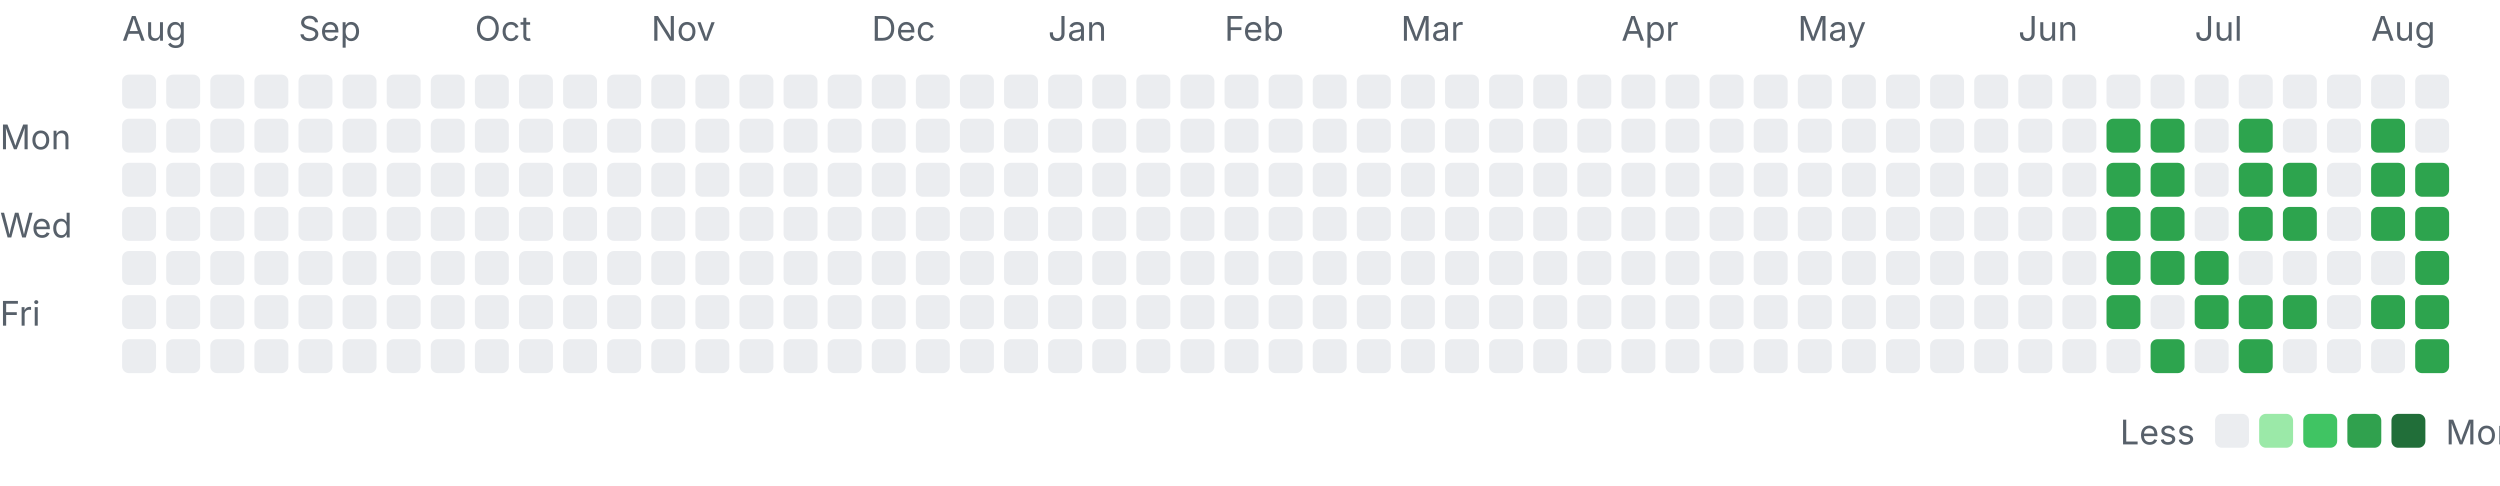
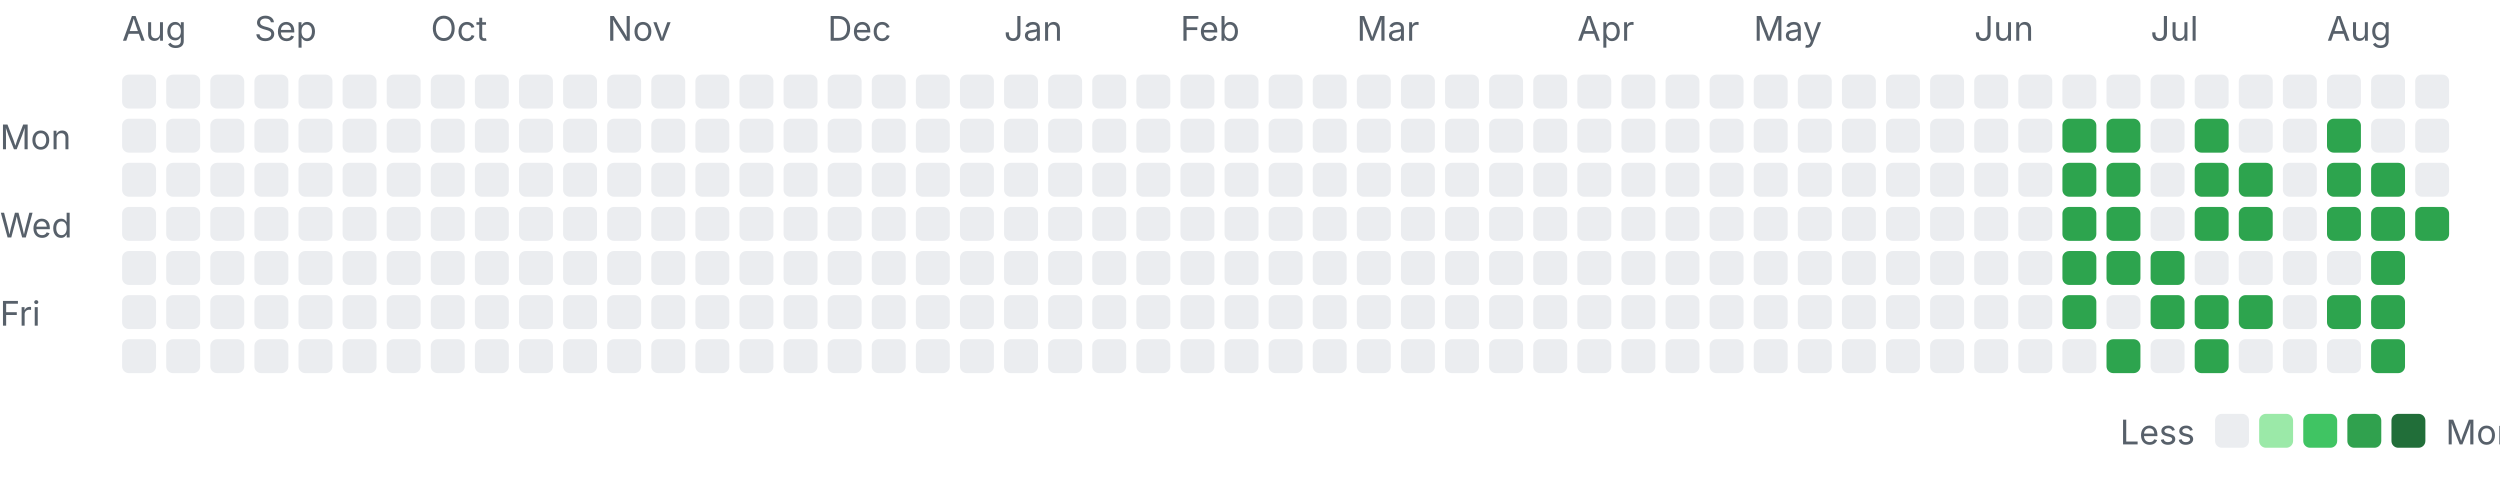
<svg xmlns="http://www.w3.org/2000/svg" viewBox="0 0 737 143" width="737" height="143" role="img" aria-label="Repository activity heatmap">
  <text x="36" y="12" font-size="10" fill="#57606a" font-family="-apple-system,BlinkMacSystemFont,Segoe UI,sans-serif">Aug</text>
-   <text x="88" y="12" font-size="10" fill="#57606a" font-family="-apple-system,BlinkMacSystemFont,Segoe UI,sans-serif">Sep</text>
-   <text x="140" y="12" font-size="10" fill="#57606a" font-family="-apple-system,BlinkMacSystemFont,Segoe UI,sans-serif">Oct</text>
-   <text x="192" y="12" font-size="10" fill="#57606a" font-family="-apple-system,BlinkMacSystemFont,Segoe UI,sans-serif">Nov</text>
-   <text x="257" y="12" font-size="10" fill="#57606a" font-family="-apple-system,BlinkMacSystemFont,Segoe UI,sans-serif">Dec</text>
-   <text x="309" y="12" font-size="10" fill="#57606a" font-family="-apple-system,BlinkMacSystemFont,Segoe UI,sans-serif">Jan</text>
-   <text x="361" y="12" font-size="10" fill="#57606a" font-family="-apple-system,BlinkMacSystemFont,Segoe UI,sans-serif">Feb</text>
-   <text x="413" y="12" font-size="10" fill="#57606a" font-family="-apple-system,BlinkMacSystemFont,Segoe UI,sans-serif">Mar</text>
-   <text x="478" y="12" font-size="10" fill="#57606a" font-family="-apple-system,BlinkMacSystemFont,Segoe UI,sans-serif">Apr</text>
-   <text x="530" y="12" font-size="10" fill="#57606a" font-family="-apple-system,BlinkMacSystemFont,Segoe UI,sans-serif">May</text>
-   <text x="595" y="12" font-size="10" fill="#57606a" font-family="-apple-system,BlinkMacSystemFont,Segoe UI,sans-serif">Jun</text>
-   <text x="647" y="12" font-size="10" fill="#57606a" font-family="-apple-system,BlinkMacSystemFont,Segoe UI,sans-serif">Jul</text>
-   <text x="699" y="12" font-size="10" fill="#57606a" font-family="-apple-system,BlinkMacSystemFont,Segoe UI,sans-serif">Aug</text>
+   <text x="75" y="12" font-size="10" fill="#57606a" font-family="-apple-system,BlinkMacSystemFont,Segoe UI,sans-serif">Sep</text>
+   <text x="127" y="12" font-size="10" fill="#57606a" font-family="-apple-system,BlinkMacSystemFont,Segoe UI,sans-serif">Oct</text>
+   <text x="179" y="12" font-size="10" fill="#57606a" font-family="-apple-system,BlinkMacSystemFont,Segoe UI,sans-serif">Nov</text>
+   <text x="244" y="12" font-size="10" fill="#57606a" font-family="-apple-system,BlinkMacSystemFont,Segoe UI,sans-serif">Dec</text>
+   <text x="296" y="12" font-size="10" fill="#57606a" font-family="-apple-system,BlinkMacSystemFont,Segoe UI,sans-serif">Jan</text>
+   <text x="348" y="12" font-size="10" fill="#57606a" font-family="-apple-system,BlinkMacSystemFont,Segoe UI,sans-serif">Feb</text>
+   <text x="400" y="12" font-size="10" fill="#57606a" font-family="-apple-system,BlinkMacSystemFont,Segoe UI,sans-serif">Mar</text>
+   <text x="465" y="12" font-size="10" fill="#57606a" font-family="-apple-system,BlinkMacSystemFont,Segoe UI,sans-serif">Apr</text>
+   <text x="517" y="12" font-size="10" fill="#57606a" font-family="-apple-system,BlinkMacSystemFont,Segoe UI,sans-serif">May</text>
+   <text x="582" y="12" font-size="10" fill="#57606a" font-family="-apple-system,BlinkMacSystemFont,Segoe UI,sans-serif">Jun</text>
+   <text x="634" y="12" font-size="10" fill="#57606a" font-family="-apple-system,BlinkMacSystemFont,Segoe UI,sans-serif">Jul</text>
+   <text x="686" y="12" font-size="10" fill="#57606a" font-family="-apple-system,BlinkMacSystemFont,Segoe UI,sans-serif">Aug</text>
  <text x="0" y="44" font-size="10" fill="#57606a" font-family="-apple-system,BlinkMacSystemFont,Segoe UI,sans-serif">Mon</text>
  <text x="0" y="70" font-size="10" fill="#57606a" font-family="-apple-system,BlinkMacSystemFont,Segoe UI,sans-serif">Wed</text>
  <text x="0" y="96" font-size="10" fill="#57606a" font-family="-apple-system,BlinkMacSystemFont,Segoe UI,sans-serif">Fri</text>
  <text x="625" y="131" font-size="10" fill="#57606a" font-family="-apple-system,BlinkMacSystemFont,Segoe UI,sans-serif">Less</text>
  <rect x="653" y="122" width="10" height="10" rx="2" fill="#ebedf0" />
  <rect x="666" y="122" width="10" height="10" rx="2" fill="#9be9a8" />
  <rect x="679" y="122" width="10" height="10" rx="2" fill="#40c463" />
  <rect x="692" y="122" width="10" height="10" rx="2" fill="#30a14e" />
  <rect x="705" y="122" width="10" height="10" rx="2" fill="#216e39" />
  <text x="721" y="131" font-size="10" fill="#57606a" font-family="-apple-system,BlinkMacSystemFont,Segoe UI,sans-serif">More</text>
  <rect x="36" y="22" width="10" height="10" rx="2" fill="#ebedf0" />
  <rect x="36" y="35" width="10" height="10" rx="2" fill="#ebedf0" />
  <rect x="36" y="48" width="10" height="10" rx="2" fill="#ebedf0" />
  <rect x="36" y="61" width="10" height="10" rx="2" fill="#ebedf0" />
  <rect x="36" y="74" width="10" height="10" rx="2" fill="#ebedf0" />
  <rect x="36" y="87" width="10" height="10" rx="2" fill="#ebedf0" />
  <rect x="36" y="100" width="10" height="10" rx="2" fill="#ebedf0" />
  <rect x="49" y="22" width="10" height="10" rx="2" fill="#ebedf0" />
  <rect x="49" y="35" width="10" height="10" rx="2" fill="#ebedf0" />
  <rect x="49" y="48" width="10" height="10" rx="2" fill="#ebedf0" />
  <rect x="49" y="61" width="10" height="10" rx="2" fill="#ebedf0" />
  <rect x="49" y="74" width="10" height="10" rx="2" fill="#ebedf0" />
  <rect x="49" y="87" width="10" height="10" rx="2" fill="#ebedf0" />
  <rect x="49" y="100" width="10" height="10" rx="2" fill="#ebedf0" />
  <rect x="62" y="22" width="10" height="10" rx="2" fill="#ebedf0" />
  <rect x="62" y="35" width="10" height="10" rx="2" fill="#ebedf0" />
  <rect x="62" y="48" width="10" height="10" rx="2" fill="#ebedf0" />
  <rect x="62" y="61" width="10" height="10" rx="2" fill="#ebedf0" />
  <rect x="62" y="74" width="10" height="10" rx="2" fill="#ebedf0" />
  <rect x="62" y="87" width="10" height="10" rx="2" fill="#ebedf0" />
  <rect x="62" y="100" width="10" height="10" rx="2" fill="#ebedf0" />
  <rect x="75" y="22" width="10" height="10" rx="2" fill="#ebedf0" />
  <rect x="75" y="35" width="10" height="10" rx="2" fill="#ebedf0" />
  <rect x="75" y="48" width="10" height="10" rx="2" fill="#ebedf0" />
  <rect x="75" y="61" width="10" height="10" rx="2" fill="#ebedf0" />
  <rect x="75" y="74" width="10" height="10" rx="2" fill="#ebedf0" />
  <rect x="75" y="87" width="10" height="10" rx="2" fill="#ebedf0" />
  <rect x="75" y="100" width="10" height="10" rx="2" fill="#ebedf0" />
  <rect x="88" y="22" width="10" height="10" rx="2" fill="#ebedf0" />
  <rect x="88" y="35" width="10" height="10" rx="2" fill="#ebedf0" />
  <rect x="88" y="48" width="10" height="10" rx="2" fill="#ebedf0" />
  <rect x="88" y="61" width="10" height="10" rx="2" fill="#ebedf0" />
  <rect x="88" y="74" width="10" height="10" rx="2" fill="#ebedf0" />
  <rect x="88" y="87" width="10" height="10" rx="2" fill="#ebedf0" />
  <rect x="88" y="100" width="10" height="10" rx="2" fill="#ebedf0" />
  <rect x="101" y="22" width="10" height="10" rx="2" fill="#ebedf0" />
  <rect x="101" y="35" width="10" height="10" rx="2" fill="#ebedf0" />
  <rect x="101" y="48" width="10" height="10" rx="2" fill="#ebedf0" />
  <rect x="101" y="61" width="10" height="10" rx="2" fill="#ebedf0" />
  <rect x="101" y="74" width="10" height="10" rx="2" fill="#ebedf0" />
  <rect x="101" y="87" width="10" height="10" rx="2" fill="#ebedf0" />
  <rect x="101" y="100" width="10" height="10" rx="2" fill="#ebedf0" />
  <rect x="114" y="22" width="10" height="10" rx="2" fill="#ebedf0" />
  <rect x="114" y="35" width="10" height="10" rx="2" fill="#ebedf0" />
  <rect x="114" y="48" width="10" height="10" rx="2" fill="#ebedf0" />
  <rect x="114" y="61" width="10" height="10" rx="2" fill="#ebedf0" />
  <rect x="114" y="74" width="10" height="10" rx="2" fill="#ebedf0" />
  <rect x="114" y="87" width="10" height="10" rx="2" fill="#ebedf0" />
  <rect x="114" y="100" width="10" height="10" rx="2" fill="#ebedf0" />
  <rect x="127" y="22" width="10" height="10" rx="2" fill="#ebedf0" />
  <rect x="127" y="35" width="10" height="10" rx="2" fill="#ebedf0" />
  <rect x="127" y="48" width="10" height="10" rx="2" fill="#ebedf0" />
  <rect x="127" y="61" width="10" height="10" rx="2" fill="#ebedf0" />
  <rect x="127" y="74" width="10" height="10" rx="2" fill="#ebedf0" />
  <rect x="127" y="87" width="10" height="10" rx="2" fill="#ebedf0" />
  <rect x="127" y="100" width="10" height="10" rx="2" fill="#ebedf0" />
  <rect x="140" y="22" width="10" height="10" rx="2" fill="#ebedf0" />
  <rect x="140" y="35" width="10" height="10" rx="2" fill="#ebedf0" />
  <rect x="140" y="48" width="10" height="10" rx="2" fill="#ebedf0" />
  <rect x="140" y="61" width="10" height="10" rx="2" fill="#ebedf0" />
  <rect x="140" y="74" width="10" height="10" rx="2" fill="#ebedf0" />
  <rect x="140" y="87" width="10" height="10" rx="2" fill="#ebedf0" />
  <rect x="140" y="100" width="10" height="10" rx="2" fill="#ebedf0" />
  <rect x="153" y="22" width="10" height="10" rx="2" fill="#ebedf0" />
  <rect x="153" y="35" width="10" height="10" rx="2" fill="#ebedf0" />
  <rect x="153" y="48" width="10" height="10" rx="2" fill="#ebedf0" />
  <rect x="153" y="61" width="10" height="10" rx="2" fill="#ebedf0" />
  <rect x="153" y="74" width="10" height="10" rx="2" fill="#ebedf0" />
  <rect x="153" y="87" width="10" height="10" rx="2" fill="#ebedf0" />
  <rect x="153" y="100" width="10" height="10" rx="2" fill="#ebedf0" />
  <rect x="166" y="22" width="10" height="10" rx="2" fill="#ebedf0" />
  <rect x="166" y="35" width="10" height="10" rx="2" fill="#ebedf0" />
  <rect x="166" y="48" width="10" height="10" rx="2" fill="#ebedf0" />
  <rect x="166" y="61" width="10" height="10" rx="2" fill="#ebedf0" />
  <rect x="166" y="74" width="10" height="10" rx="2" fill="#ebedf0" />
  <rect x="166" y="87" width="10" height="10" rx="2" fill="#ebedf0" />
  <rect x="166" y="100" width="10" height="10" rx="2" fill="#ebedf0" />
  <rect x="179" y="22" width="10" height="10" rx="2" fill="#ebedf0" />
  <rect x="179" y="35" width="10" height="10" rx="2" fill="#ebedf0" />
  <rect x="179" y="48" width="10" height="10" rx="2" fill="#ebedf0" />
  <rect x="179" y="61" width="10" height="10" rx="2" fill="#ebedf0" />
  <rect x="179" y="74" width="10" height="10" rx="2" fill="#ebedf0" />
  <rect x="179" y="87" width="10" height="10" rx="2" fill="#ebedf0" />
  <rect x="179" y="100" width="10" height="10" rx="2" fill="#ebedf0" />
  <rect x="192" y="22" width="10" height="10" rx="2" fill="#ebedf0" />
  <rect x="192" y="35" width="10" height="10" rx="2" fill="#ebedf0" />
  <rect x="192" y="48" width="10" height="10" rx="2" fill="#ebedf0" />
  <rect x="192" y="61" width="10" height="10" rx="2" fill="#ebedf0" />
  <rect x="192" y="74" width="10" height="10" rx="2" fill="#ebedf0" />
  <rect x="192" y="87" width="10" height="10" rx="2" fill="#ebedf0" />
  <rect x="192" y="100" width="10" height="10" rx="2" fill="#ebedf0" />
  <rect x="205" y="22" width="10" height="10" rx="2" fill="#ebedf0" />
  <rect x="205" y="35" width="10" height="10" rx="2" fill="#ebedf0" />
  <rect x="205" y="48" width="10" height="10" rx="2" fill="#ebedf0" />
  <rect x="205" y="61" width="10" height="10" rx="2" fill="#ebedf0" />
  <rect x="205" y="74" width="10" height="10" rx="2" fill="#ebedf0" />
  <rect x="205" y="87" width="10" height="10" rx="2" fill="#ebedf0" />
  <rect x="205" y="100" width="10" height="10" rx="2" fill="#ebedf0" />
  <rect x="218" y="22" width="10" height="10" rx="2" fill="#ebedf0" />
  <rect x="218" y="35" width="10" height="10" rx="2" fill="#ebedf0" />
  <rect x="218" y="48" width="10" height="10" rx="2" fill="#ebedf0" />
  <rect x="218" y="61" width="10" height="10" rx="2" fill="#ebedf0" />
  <rect x="218" y="74" width="10" height="10" rx="2" fill="#ebedf0" />
  <rect x="218" y="87" width="10" height="10" rx="2" fill="#ebedf0" />
  <rect x="218" y="100" width="10" height="10" rx="2" fill="#ebedf0" />
  <rect x="231" y="22" width="10" height="10" rx="2" fill="#ebedf0" />
  <rect x="231" y="35" width="10" height="10" rx="2" fill="#ebedf0" />
  <rect x="231" y="48" width="10" height="10" rx="2" fill="#ebedf0" />
  <rect x="231" y="61" width="10" height="10" rx="2" fill="#ebedf0" />
  <rect x="231" y="74" width="10" height="10" rx="2" fill="#ebedf0" />
  <rect x="231" y="87" width="10" height="10" rx="2" fill="#ebedf0" />
  <rect x="231" y="100" width="10" height="10" rx="2" fill="#ebedf0" />
  <rect x="244" y="22" width="10" height="10" rx="2" fill="#ebedf0" />
  <rect x="244" y="35" width="10" height="10" rx="2" fill="#ebedf0" />
  <rect x="244" y="48" width="10" height="10" rx="2" fill="#ebedf0" />
  <rect x="244" y="61" width="10" height="10" rx="2" fill="#ebedf0" />
  <rect x="244" y="74" width="10" height="10" rx="2" fill="#ebedf0" />
  <rect x="244" y="87" width="10" height="10" rx="2" fill="#ebedf0" />
  <rect x="244" y="100" width="10" height="10" rx="2" fill="#ebedf0" />
  <rect x="257" y="22" width="10" height="10" rx="2" fill="#ebedf0" />
  <rect x="257" y="35" width="10" height="10" rx="2" fill="#ebedf0" />
  <rect x="257" y="48" width="10" height="10" rx="2" fill="#ebedf0" />
  <rect x="257" y="61" width="10" height="10" rx="2" fill="#ebedf0" />
  <rect x="257" y="74" width="10" height="10" rx="2" fill="#ebedf0" />
  <rect x="257" y="87" width="10" height="10" rx="2" fill="#ebedf0" />
  <rect x="257" y="100" width="10" height="10" rx="2" fill="#ebedf0" />
  <rect x="270" y="22" width="10" height="10" rx="2" fill="#ebedf0" />
  <rect x="270" y="35" width="10" height="10" rx="2" fill="#ebedf0" />
  <rect x="270" y="48" width="10" height="10" rx="2" fill="#ebedf0" />
  <rect x="270" y="61" width="10" height="10" rx="2" fill="#ebedf0" />
  <rect x="270" y="74" width="10" height="10" rx="2" fill="#ebedf0" />
  <rect x="270" y="87" width="10" height="10" rx="2" fill="#ebedf0" />
  <rect x="270" y="100" width="10" height="10" rx="2" fill="#ebedf0" />
  <rect x="283" y="22" width="10" height="10" rx="2" fill="#ebedf0" />
  <rect x="283" y="35" width="10" height="10" rx="2" fill="#ebedf0" />
  <rect x="283" y="48" width="10" height="10" rx="2" fill="#ebedf0" />
  <rect x="283" y="61" width="10" height="10" rx="2" fill="#ebedf0" />
  <rect x="283" y="74" width="10" height="10" rx="2" fill="#ebedf0" />
  <rect x="283" y="87" width="10" height="10" rx="2" fill="#ebedf0" />
  <rect x="283" y="100" width="10" height="10" rx="2" fill="#ebedf0" />
  <rect x="296" y="22" width="10" height="10" rx="2" fill="#ebedf0" />
  <rect x="296" y="35" width="10" height="10" rx="2" fill="#ebedf0" />
  <rect x="296" y="48" width="10" height="10" rx="2" fill="#ebedf0" />
  <rect x="296" y="61" width="10" height="10" rx="2" fill="#ebedf0" />
  <rect x="296" y="74" width="10" height="10" rx="2" fill="#ebedf0" />
  <rect x="296" y="87" width="10" height="10" rx="2" fill="#ebedf0" />
  <rect x="296" y="100" width="10" height="10" rx="2" fill="#ebedf0" />
  <rect x="309" y="22" width="10" height="10" rx="2" fill="#ebedf0" />
  <rect x="309" y="35" width="10" height="10" rx="2" fill="#ebedf0" />
  <rect x="309" y="48" width="10" height="10" rx="2" fill="#ebedf0" />
  <rect x="309" y="61" width="10" height="10" rx="2" fill="#ebedf0" />
  <rect x="309" y="74" width="10" height="10" rx="2" fill="#ebedf0" />
  <rect x="309" y="87" width="10" height="10" rx="2" fill="#ebedf0" />
  <rect x="309" y="100" width="10" height="10" rx="2" fill="#ebedf0" />
  <rect x="322" y="22" width="10" height="10" rx="2" fill="#ebedf0" />
  <rect x="322" y="35" width="10" height="10" rx="2" fill="#ebedf0" />
  <rect x="322" y="48" width="10" height="10" rx="2" fill="#ebedf0" />
  <rect x="322" y="61" width="10" height="10" rx="2" fill="#ebedf0" />
  <rect x="322" y="74" width="10" height="10" rx="2" fill="#ebedf0" />
  <rect x="322" y="87" width="10" height="10" rx="2" fill="#ebedf0" />
  <rect x="322" y="100" width="10" height="10" rx="2" fill="#ebedf0" />
  <rect x="335" y="22" width="10" height="10" rx="2" fill="#ebedf0" />
  <rect x="335" y="35" width="10" height="10" rx="2" fill="#ebedf0" />
  <rect x="335" y="48" width="10" height="10" rx="2" fill="#ebedf0" />
  <rect x="335" y="61" width="10" height="10" rx="2" fill="#ebedf0" />
  <rect x="335" y="74" width="10" height="10" rx="2" fill="#ebedf0" />
  <rect x="335" y="87" width="10" height="10" rx="2" fill="#ebedf0" />
  <rect x="335" y="100" width="10" height="10" rx="2" fill="#ebedf0" />
  <rect x="348" y="22" width="10" height="10" rx="2" fill="#ebedf0" />
  <rect x="348" y="35" width="10" height="10" rx="2" fill="#ebedf0" />
  <rect x="348" y="48" width="10" height="10" rx="2" fill="#ebedf0" />
  <rect x="348" y="61" width="10" height="10" rx="2" fill="#ebedf0" />
  <rect x="348" y="74" width="10" height="10" rx="2" fill="#ebedf0" />
  <rect x="348" y="87" width="10" height="10" rx="2" fill="#ebedf0" />
  <rect x="348" y="100" width="10" height="10" rx="2" fill="#ebedf0" />
  <rect x="361" y="22" width="10" height="10" rx="2" fill="#ebedf0" />
  <rect x="361" y="35" width="10" height="10" rx="2" fill="#ebedf0" />
  <rect x="361" y="48" width="10" height="10" rx="2" fill="#ebedf0" />
  <rect x="361" y="61" width="10" height="10" rx="2" fill="#ebedf0" />
  <rect x="361" y="74" width="10" height="10" rx="2" fill="#ebedf0" />
  <rect x="361" y="87" width="10" height="10" rx="2" fill="#ebedf0" />
  <rect x="361" y="100" width="10" height="10" rx="2" fill="#ebedf0" />
  <rect x="374" y="22" width="10" height="10" rx="2" fill="#ebedf0" />
  <rect x="374" y="35" width="10" height="10" rx="2" fill="#ebedf0" />
  <rect x="374" y="48" width="10" height="10" rx="2" fill="#ebedf0" />
  <rect x="374" y="61" width="10" height="10" rx="2" fill="#ebedf0" />
  <rect x="374" y="74" width="10" height="10" rx="2" fill="#ebedf0" />
  <rect x="374" y="87" width="10" height="10" rx="2" fill="#ebedf0" />
  <rect x="374" y="100" width="10" height="10" rx="2" fill="#ebedf0" />
  <rect x="387" y="22" width="10" height="10" rx="2" fill="#ebedf0" />
  <rect x="387" y="35" width="10" height="10" rx="2" fill="#ebedf0" />
  <rect x="387" y="48" width="10" height="10" rx="2" fill="#ebedf0" />
  <rect x="387" y="61" width="10" height="10" rx="2" fill="#ebedf0" />
  <rect x="387" y="74" width="10" height="10" rx="2" fill="#ebedf0" />
  <rect x="387" y="87" width="10" height="10" rx="2" fill="#ebedf0" />
  <rect x="387" y="100" width="10" height="10" rx="2" fill="#ebedf0" />
  <rect x="400" y="22" width="10" height="10" rx="2" fill="#ebedf0" />
  <rect x="400" y="35" width="10" height="10" rx="2" fill="#ebedf0" />
  <rect x="400" y="48" width="10" height="10" rx="2" fill="#ebedf0" />
  <rect x="400" y="61" width="10" height="10" rx="2" fill="#ebedf0" />
  <rect x="400" y="74" width="10" height="10" rx="2" fill="#ebedf0" />
  <rect x="400" y="87" width="10" height="10" rx="2" fill="#ebedf0" />
  <rect x="400" y="100" width="10" height="10" rx="2" fill="#ebedf0" />
  <rect x="413" y="22" width="10" height="10" rx="2" fill="#ebedf0" />
  <rect x="413" y="35" width="10" height="10" rx="2" fill="#ebedf0" />
  <rect x="413" y="48" width="10" height="10" rx="2" fill="#ebedf0" />
  <rect x="413" y="61" width="10" height="10" rx="2" fill="#ebedf0" />
  <rect x="413" y="74" width="10" height="10" rx="2" fill="#ebedf0" />
  <rect x="413" y="87" width="10" height="10" rx="2" fill="#ebedf0" />
  <rect x="413" y="100" width="10" height="10" rx="2" fill="#ebedf0" />
  <rect x="426" y="22" width="10" height="10" rx="2" fill="#ebedf0" />
  <rect x="426" y="35" width="10" height="10" rx="2" fill="#ebedf0" />
  <rect x="426" y="48" width="10" height="10" rx="2" fill="#ebedf0" />
  <rect x="426" y="61" width="10" height="10" rx="2" fill="#ebedf0" />
  <rect x="426" y="74" width="10" height="10" rx="2" fill="#ebedf0" />
  <rect x="426" y="87" width="10" height="10" rx="2" fill="#ebedf0" />
  <rect x="426" y="100" width="10" height="10" rx="2" fill="#ebedf0" />
  <rect x="439" y="22" width="10" height="10" rx="2" fill="#ebedf0" />
  <rect x="439" y="35" width="10" height="10" rx="2" fill="#ebedf0" />
  <rect x="439" y="48" width="10" height="10" rx="2" fill="#ebedf0" />
  <rect x="439" y="61" width="10" height="10" rx="2" fill="#ebedf0" />
  <rect x="439" y="74" width="10" height="10" rx="2" fill="#ebedf0" />
  <rect x="439" y="87" width="10" height="10" rx="2" fill="#ebedf0" />
  <rect x="439" y="100" width="10" height="10" rx="2" fill="#ebedf0" />
  <rect x="452" y="22" width="10" height="10" rx="2" fill="#ebedf0" />
  <rect x="452" y="35" width="10" height="10" rx="2" fill="#ebedf0" />
  <rect x="452" y="48" width="10" height="10" rx="2" fill="#ebedf0" />
  <rect x="452" y="61" width="10" height="10" rx="2" fill="#ebedf0" />
  <rect x="452" y="74" width="10" height="10" rx="2" fill="#ebedf0" />
  <rect x="452" y="87" width="10" height="10" rx="2" fill="#ebedf0" />
  <rect x="452" y="100" width="10" height="10" rx="2" fill="#ebedf0" />
  <rect x="465" y="22" width="10" height="10" rx="2" fill="#ebedf0" />
  <rect x="465" y="35" width="10" height="10" rx="2" fill="#ebedf0" />
  <rect x="465" y="48" width="10" height="10" rx="2" fill="#ebedf0" />
  <rect x="465" y="61" width="10" height="10" rx="2" fill="#ebedf0" />
  <rect x="465" y="74" width="10" height="10" rx="2" fill="#ebedf0" />
  <rect x="465" y="87" width="10" height="10" rx="2" fill="#ebedf0" />
  <rect x="465" y="100" width="10" height="10" rx="2" fill="#ebedf0" />
  <rect x="478" y="22" width="10" height="10" rx="2" fill="#ebedf0" />
  <rect x="478" y="35" width="10" height="10" rx="2" fill="#ebedf0" />
  <rect x="478" y="48" width="10" height="10" rx="2" fill="#ebedf0" />
  <rect x="478" y="61" width="10" height="10" rx="2" fill="#ebedf0" />
  <rect x="478" y="74" width="10" height="10" rx="2" fill="#ebedf0" />
  <rect x="478" y="87" width="10" height="10" rx="2" fill="#ebedf0" />
  <rect x="478" y="100" width="10" height="10" rx="2" fill="#ebedf0" />
  <rect x="491" y="22" width="10" height="10" rx="2" fill="#ebedf0" />
  <rect x="491" y="35" width="10" height="10" rx="2" fill="#ebedf0" />
  <rect x="491" y="48" width="10" height="10" rx="2" fill="#ebedf0" />
  <rect x="491" y="61" width="10" height="10" rx="2" fill="#ebedf0" />
  <rect x="491" y="74" width="10" height="10" rx="2" fill="#ebedf0" />
  <rect x="491" y="87" width="10" height="10" rx="2" fill="#ebedf0" />
  <rect x="491" y="100" width="10" height="10" rx="2" fill="#ebedf0" />
  <rect x="504" y="22" width="10" height="10" rx="2" fill="#ebedf0" />
  <rect x="504" y="35" width="10" height="10" rx="2" fill="#ebedf0" />
  <rect x="504" y="48" width="10" height="10" rx="2" fill="#ebedf0" />
  <rect x="504" y="61" width="10" height="10" rx="2" fill="#ebedf0" />
  <rect x="504" y="74" width="10" height="10" rx="2" fill="#ebedf0" />
  <rect x="504" y="87" width="10" height="10" rx="2" fill="#ebedf0" />
  <rect x="504" y="100" width="10" height="10" rx="2" fill="#ebedf0" />
  <rect x="517" y="22" width="10" height="10" rx="2" fill="#ebedf0" />
  <rect x="517" y="35" width="10" height="10" rx="2" fill="#ebedf0" />
  <rect x="517" y="48" width="10" height="10" rx="2" fill="#ebedf0" />
  <rect x="517" y="61" width="10" height="10" rx="2" fill="#ebedf0" />
  <rect x="517" y="74" width="10" height="10" rx="2" fill="#ebedf0" />
  <rect x="517" y="87" width="10" height="10" rx="2" fill="#ebedf0" />
  <rect x="517" y="100" width="10" height="10" rx="2" fill="#ebedf0" />
  <rect x="530" y="22" width="10" height="10" rx="2" fill="#ebedf0" />
  <rect x="530" y="35" width="10" height="10" rx="2" fill="#ebedf0" />
  <rect x="530" y="48" width="10" height="10" rx="2" fill="#ebedf0" />
  <rect x="530" y="61" width="10" height="10" rx="2" fill="#ebedf0" />
  <rect x="530" y="74" width="10" height="10" rx="2" fill="#ebedf0" />
  <rect x="530" y="87" width="10" height="10" rx="2" fill="#ebedf0" />
  <rect x="530" y="100" width="10" height="10" rx="2" fill="#ebedf0" />
  <rect x="543" y="22" width="10" height="10" rx="2" fill="#ebedf0" />
  <rect x="543" y="35" width="10" height="10" rx="2" fill="#ebedf0" />
  <rect x="543" y="48" width="10" height="10" rx="2" fill="#ebedf0" />
  <rect x="543" y="61" width="10" height="10" rx="2" fill="#ebedf0" />
  <rect x="543" y="74" width="10" height="10" rx="2" fill="#ebedf0" />
  <rect x="543" y="87" width="10" height="10" rx="2" fill="#ebedf0" />
  <rect x="543" y="100" width="10" height="10" rx="2" fill="#ebedf0" />
  <rect x="556" y="22" width="10" height="10" rx="2" fill="#ebedf0" />
  <rect x="556" y="35" width="10" height="10" rx="2" fill="#ebedf0" />
  <rect x="556" y="48" width="10" height="10" rx="2" fill="#ebedf0" />
  <rect x="556" y="61" width="10" height="10" rx="2" fill="#ebedf0" />
  <rect x="556" y="74" width="10" height="10" rx="2" fill="#ebedf0" />
  <rect x="556" y="87" width="10" height="10" rx="2" fill="#ebedf0" />
  <rect x="556" y="100" width="10" height="10" rx="2" fill="#ebedf0" />
  <rect x="569" y="22" width="10" height="10" rx="2" fill="#ebedf0" />
  <rect x="569" y="35" width="10" height="10" rx="2" fill="#ebedf0" />
  <rect x="569" y="48" width="10" height="10" rx="2" fill="#ebedf0" />
  <rect x="569" y="61" width="10" height="10" rx="2" fill="#ebedf0" />
  <rect x="569" y="74" width="10" height="10" rx="2" fill="#ebedf0" />
  <rect x="569" y="87" width="10" height="10" rx="2" fill="#ebedf0" />
  <rect x="569" y="100" width="10" height="10" rx="2" fill="#ebedf0" />
  <rect x="582" y="22" width="10" height="10" rx="2" fill="#ebedf0" />
  <rect x="582" y="35" width="10" height="10" rx="2" fill="#ebedf0" />
  <rect x="582" y="48" width="10" height="10" rx="2" fill="#ebedf0" />
  <rect x="582" y="61" width="10" height="10" rx="2" fill="#ebedf0" />
  <rect x="582" y="74" width="10" height="10" rx="2" fill="#ebedf0" />
  <rect x="582" y="87" width="10" height="10" rx="2" fill="#ebedf0" />
  <rect x="582" y="100" width="10" height="10" rx="2" fill="#ebedf0" />
  <rect x="595" y="22" width="10" height="10" rx="2" fill="#ebedf0" />
  <rect x="595" y="35" width="10" height="10" rx="2" fill="#ebedf0" />
  <rect x="595" y="48" width="10" height="10" rx="2" fill="#ebedf0" />
  <rect x="595" y="61" width="10" height="10" rx="2" fill="#ebedf0" />
  <rect x="595" y="74" width="10" height="10" rx="2" fill="#ebedf0" />
  <rect x="595" y="87" width="10" height="10" rx="2" fill="#ebedf0" />
  <rect x="595" y="100" width="10" height="10" rx="2" fill="#ebedf0" />
  <rect x="608" y="22" width="10" height="10" rx="2" fill="#ebedf0" />
-   <rect x="608" y="35" width="10" height="10" rx="2" fill="#ebedf0" />
-   <rect x="608" y="48" width="10" height="10" rx="2" fill="#ebedf0" />
-   <rect x="608" y="61" width="10" height="10" rx="2" fill="#ebedf0" />
-   <rect x="608" y="74" width="10" height="10" rx="2" fill="#ebedf0" />
-   <rect x="608" y="87" width="10" height="10" rx="2" fill="#ebedf0" />
+   <rect x="608" y="35" width="10" height="10" rx="2" fill="#2da44e" />
+   <rect x="608" y="48" width="10" height="10" rx="2" fill="#2da44e" />
+   <rect x="608" y="61" width="10" height="10" rx="2" fill="#2da44e" />
+   <rect x="608" y="74" width="10" height="10" rx="2" fill="#2da44e" />
+   <rect x="608" y="87" width="10" height="10" rx="2" fill="#2da44e" />
  <rect x="608" y="100" width="10" height="10" rx="2" fill="#ebedf0" />
  <rect x="621" y="22" width="10" height="10" rx="2" fill="#ebedf0" />
  <rect x="621" y="35" width="10" height="10" rx="2" fill="#2da44e" />
  <rect x="621" y="48" width="10" height="10" rx="2" fill="#2da44e" />
  <rect x="621" y="61" width="10" height="10" rx="2" fill="#2da44e" />
  <rect x="621" y="74" width="10" height="10" rx="2" fill="#2da44e" />
-   <rect x="621" y="87" width="10" height="10" rx="2" fill="#2da44e" />
-   <rect x="621" y="100" width="10" height="10" rx="2" fill="#ebedf0" />
+   <rect x="621" y="87" width="10" height="10" rx="2" fill="#ebedf0" />
+   <rect x="621" y="100" width="10" height="10" rx="2" fill="#2da44e" />
  <rect x="634" y="22" width="10" height="10" rx="2" fill="#ebedf0" />
-   <rect x="634" y="35" width="10" height="10" rx="2" fill="#2da44e" />
-   <rect x="634" y="48" width="10" height="10" rx="2" fill="#2da44e" />
-   <rect x="634" y="61" width="10" height="10" rx="2" fill="#2da44e" />
+   <rect x="634" y="35" width="10" height="10" rx="2" fill="#ebedf0" />
+   <rect x="634" y="48" width="10" height="10" rx="2" fill="#ebedf0" />
+   <rect x="634" y="61" width="10" height="10" rx="2" fill="#ebedf0" />
  <rect x="634" y="74" width="10" height="10" rx="2" fill="#2da44e" />
-   <rect x="634" y="87" width="10" height="10" rx="2" fill="#ebedf0" />
-   <rect x="634" y="100" width="10" height="10" rx="2" fill="#2da44e" />
+   <rect x="634" y="87" width="10" height="10" rx="2" fill="#2da44e" />
+   <rect x="634" y="100" width="10" height="10" rx="2" fill="#ebedf0" />
  <rect x="647" y="22" width="10" height="10" rx="2" fill="#ebedf0" />
-   <rect x="647" y="35" width="10" height="10" rx="2" fill="#ebedf0" />
-   <rect x="647" y="48" width="10" height="10" rx="2" fill="#ebedf0" />
-   <rect x="647" y="61" width="10" height="10" rx="2" fill="#ebedf0" />
-   <rect x="647" y="74" width="10" height="10" rx="2" fill="#2da44e" />
+   <rect x="647" y="35" width="10" height="10" rx="2" fill="#2da44e" />
+   <rect x="647" y="48" width="10" height="10" rx="2" fill="#2da44e" />
+   <rect x="647" y="61" width="10" height="10" rx="2" fill="#2da44e" />
+   <rect x="647" y="74" width="10" height="10" rx="2" fill="#ebedf0" />
  <rect x="647" y="87" width="10" height="10" rx="2" fill="#2da44e" />
-   <rect x="647" y="100" width="10" height="10" rx="2" fill="#ebedf0" />
+   <rect x="647" y="100" width="10" height="10" rx="2" fill="#2da44e" />
  <rect x="660" y="22" width="10" height="10" rx="2" fill="#ebedf0" />
-   <rect x="660" y="35" width="10" height="10" rx="2" fill="#2da44e" />
+   <rect x="660" y="35" width="10" height="10" rx="2" fill="#ebedf0" />
  <rect x="660" y="48" width="10" height="10" rx="2" fill="#2da44e" />
  <rect x="660" y="61" width="10" height="10" rx="2" fill="#2da44e" />
  <rect x="660" y="74" width="10" height="10" rx="2" fill="#ebedf0" />
  <rect x="660" y="87" width="10" height="10" rx="2" fill="#2da44e" />
-   <rect x="660" y="100" width="10" height="10" rx="2" fill="#2da44e" />
+   <rect x="660" y="100" width="10" height="10" rx="2" fill="#ebedf0" />
  <rect x="673" y="22" width="10" height="10" rx="2" fill="#ebedf0" />
  <rect x="673" y="35" width="10" height="10" rx="2" fill="#ebedf0" />
-   <rect x="673" y="48" width="10" height="10" rx="2" fill="#2da44e" />
-   <rect x="673" y="61" width="10" height="10" rx="2" fill="#2da44e" />
+   <rect x="673" y="48" width="10" height="10" rx="2" fill="#ebedf0" />
+   <rect x="673" y="61" width="10" height="10" rx="2" fill="#ebedf0" />
  <rect x="673" y="74" width="10" height="10" rx="2" fill="#ebedf0" />
-   <rect x="673" y="87" width="10" height="10" rx="2" fill="#2da44e" />
+   <rect x="673" y="87" width="10" height="10" rx="2" fill="#ebedf0" />
  <rect x="673" y="100" width="10" height="10" rx="2" fill="#ebedf0" />
  <rect x="686" y="22" width="10" height="10" rx="2" fill="#ebedf0" />
-   <rect x="686" y="35" width="10" height="10" rx="2" fill="#ebedf0" />
-   <rect x="686" y="48" width="10" height="10" rx="2" fill="#ebedf0" />
-   <rect x="686" y="61" width="10" height="10" rx="2" fill="#ebedf0" />
+   <rect x="686" y="35" width="10" height="10" rx="2" fill="#2da44e" />
+   <rect x="686" y="48" width="10" height="10" rx="2" fill="#2da44e" />
+   <rect x="686" y="61" width="10" height="10" rx="2" fill="#2da44e" />
  <rect x="686" y="74" width="10" height="10" rx="2" fill="#ebedf0" />
-   <rect x="686" y="87" width="10" height="10" rx="2" fill="#ebedf0" />
+   <rect x="686" y="87" width="10" height="10" rx="2" fill="#2da44e" />
  <rect x="686" y="100" width="10" height="10" rx="2" fill="#ebedf0" />
  <rect x="699" y="22" width="10" height="10" rx="2" fill="#ebedf0" />
-   <rect x="699" y="35" width="10" height="10" rx="2" fill="#2da44e" />
+   <rect x="699" y="35" width="10" height="10" rx="2" fill="#ebedf0" />
  <rect x="699" y="48" width="10" height="10" rx="2" fill="#2da44e" />
  <rect x="699" y="61" width="10" height="10" rx="2" fill="#2da44e" />
-   <rect x="699" y="74" width="10" height="10" rx="2" fill="#ebedf0" />
+   <rect x="699" y="74" width="10" height="10" rx="2" fill="#2da44e" />
  <rect x="699" y="87" width="10" height="10" rx="2" fill="#2da44e" />
-   <rect x="699" y="100" width="10" height="10" rx="2" fill="#ebedf0" />
+   <rect x="699" y="100" width="10" height="10" rx="2" fill="#2da44e" />
  <rect x="712" y="22" width="10" height="10" rx="2" fill="#ebedf0" />
  <rect x="712" y="35" width="10" height="10" rx="2" fill="#ebedf0" />
-   <rect x="712" y="48" width="10" height="10" rx="2" fill="#2da44e" />
+   <rect x="712" y="48" width="10" height="10" rx="2" fill="#ebedf0" />
  <rect x="712" y="61" width="10" height="10" rx="2" fill="#2da44e" />
-   <rect x="712" y="74" width="10" height="10" rx="2" fill="#2da44e" />
-   <rect x="712" y="87" width="10" height="10" rx="2" fill="#2da44e" />
-   <rect x="712" y="100" width="10" height="10" rx="2" fill="#2da44e" />
</svg>
